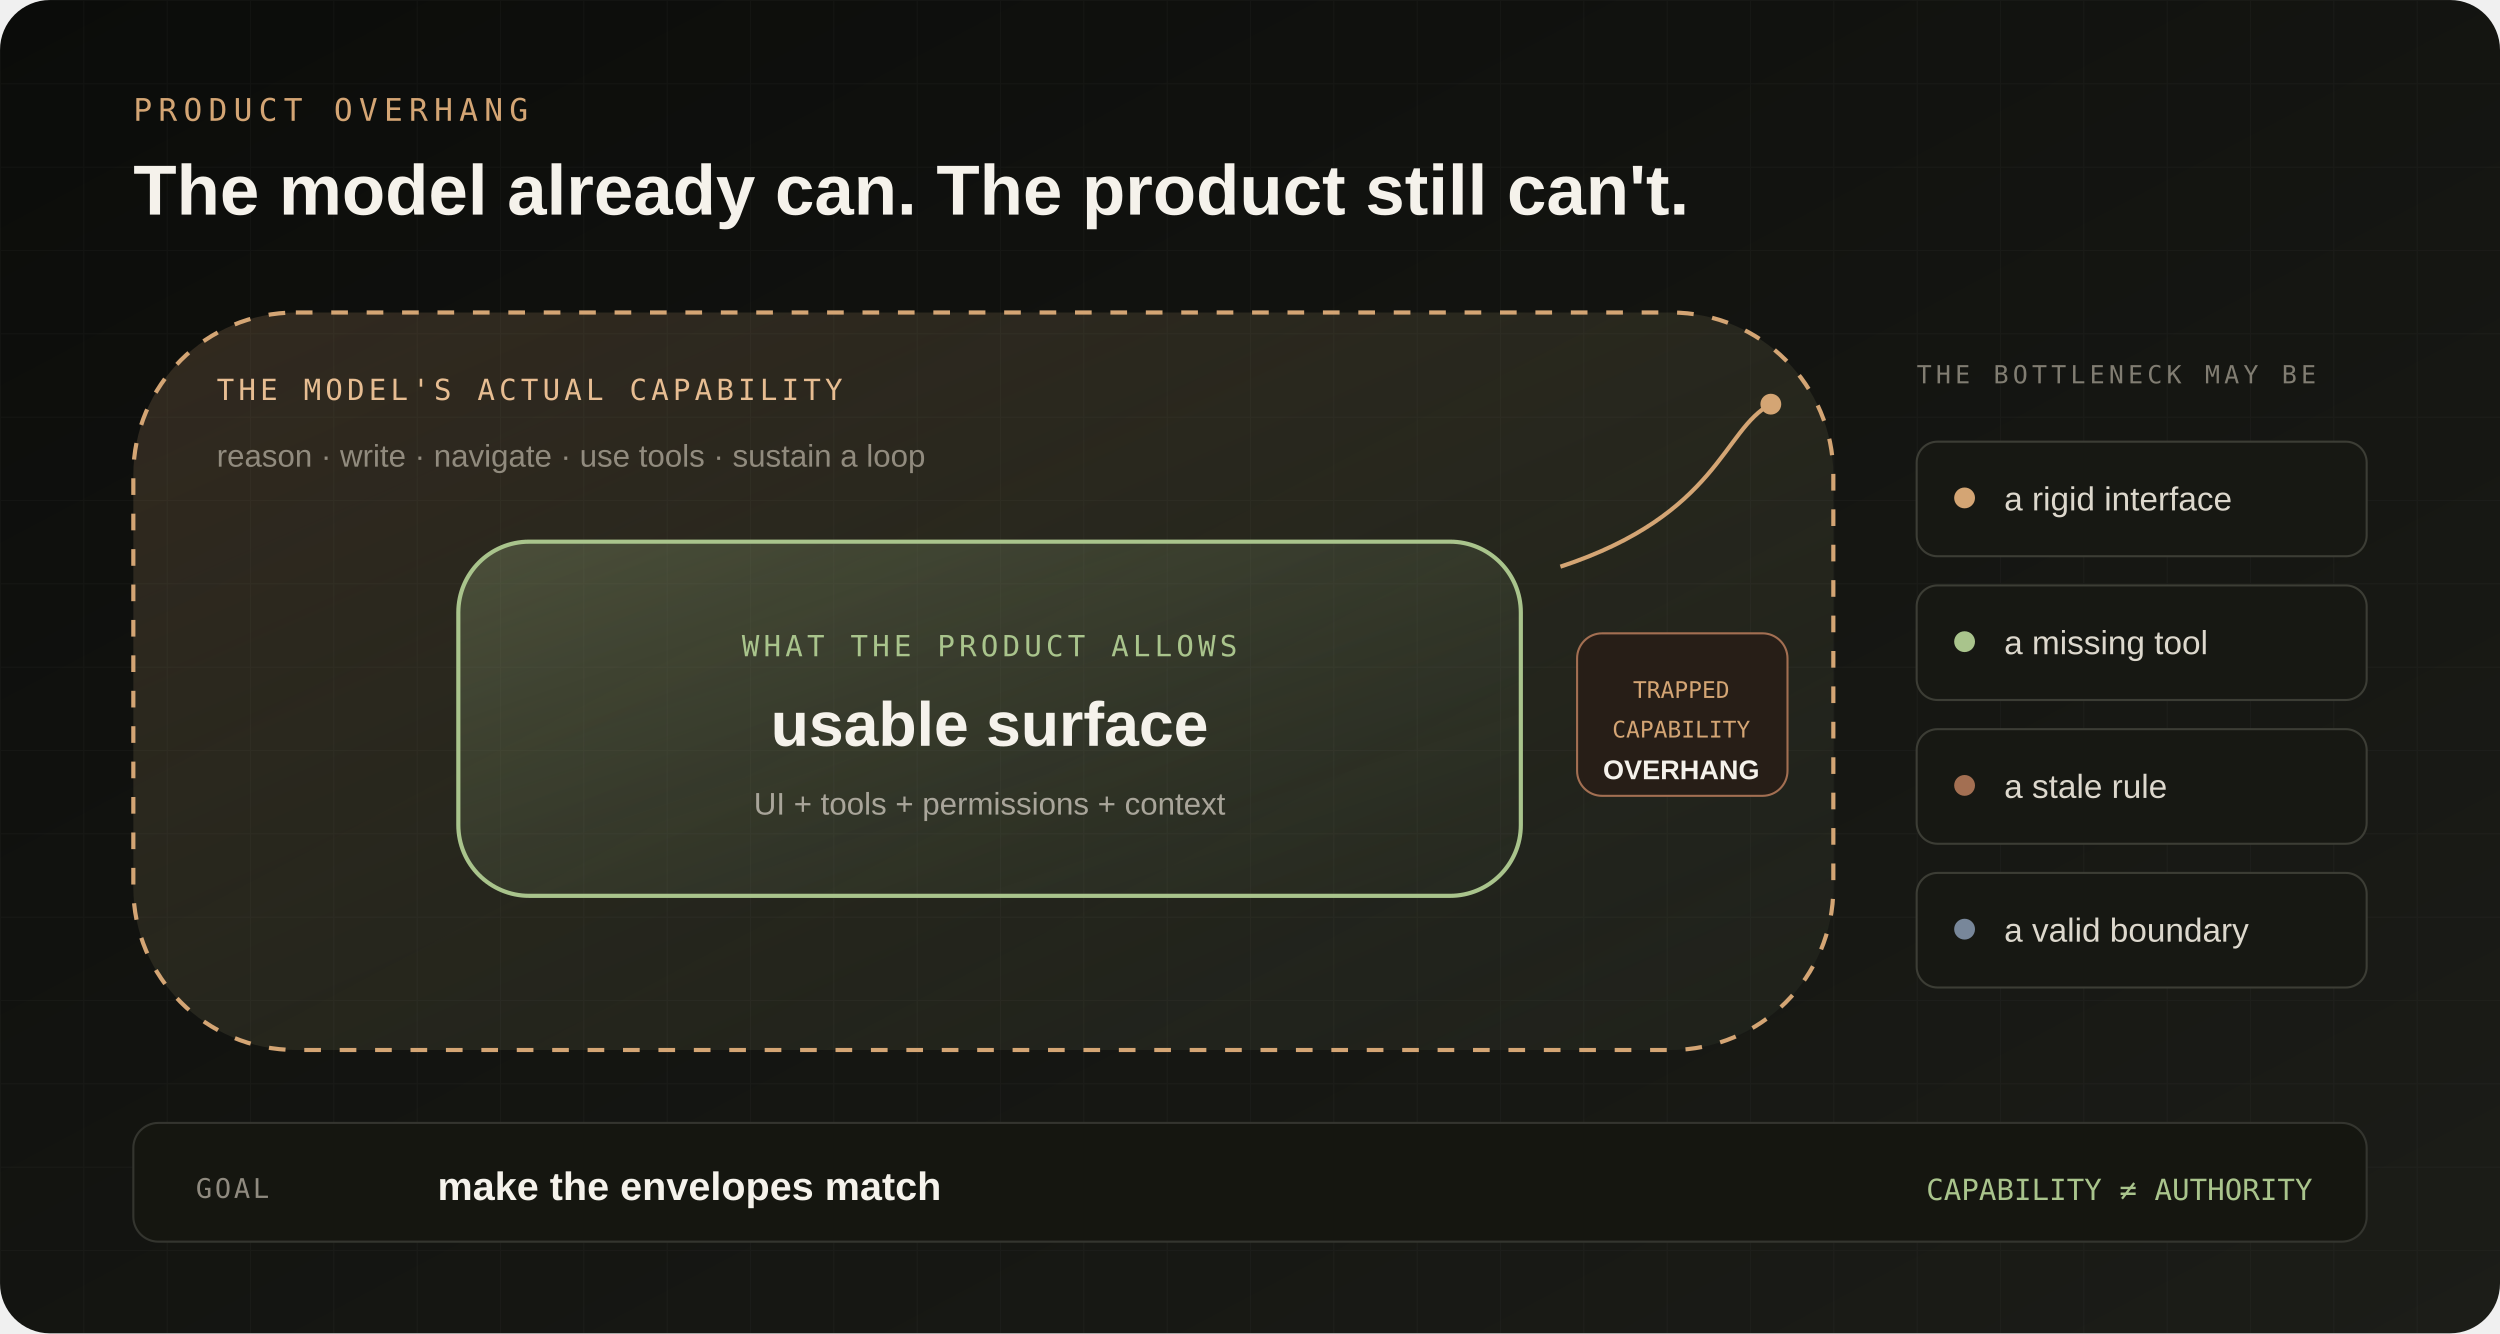
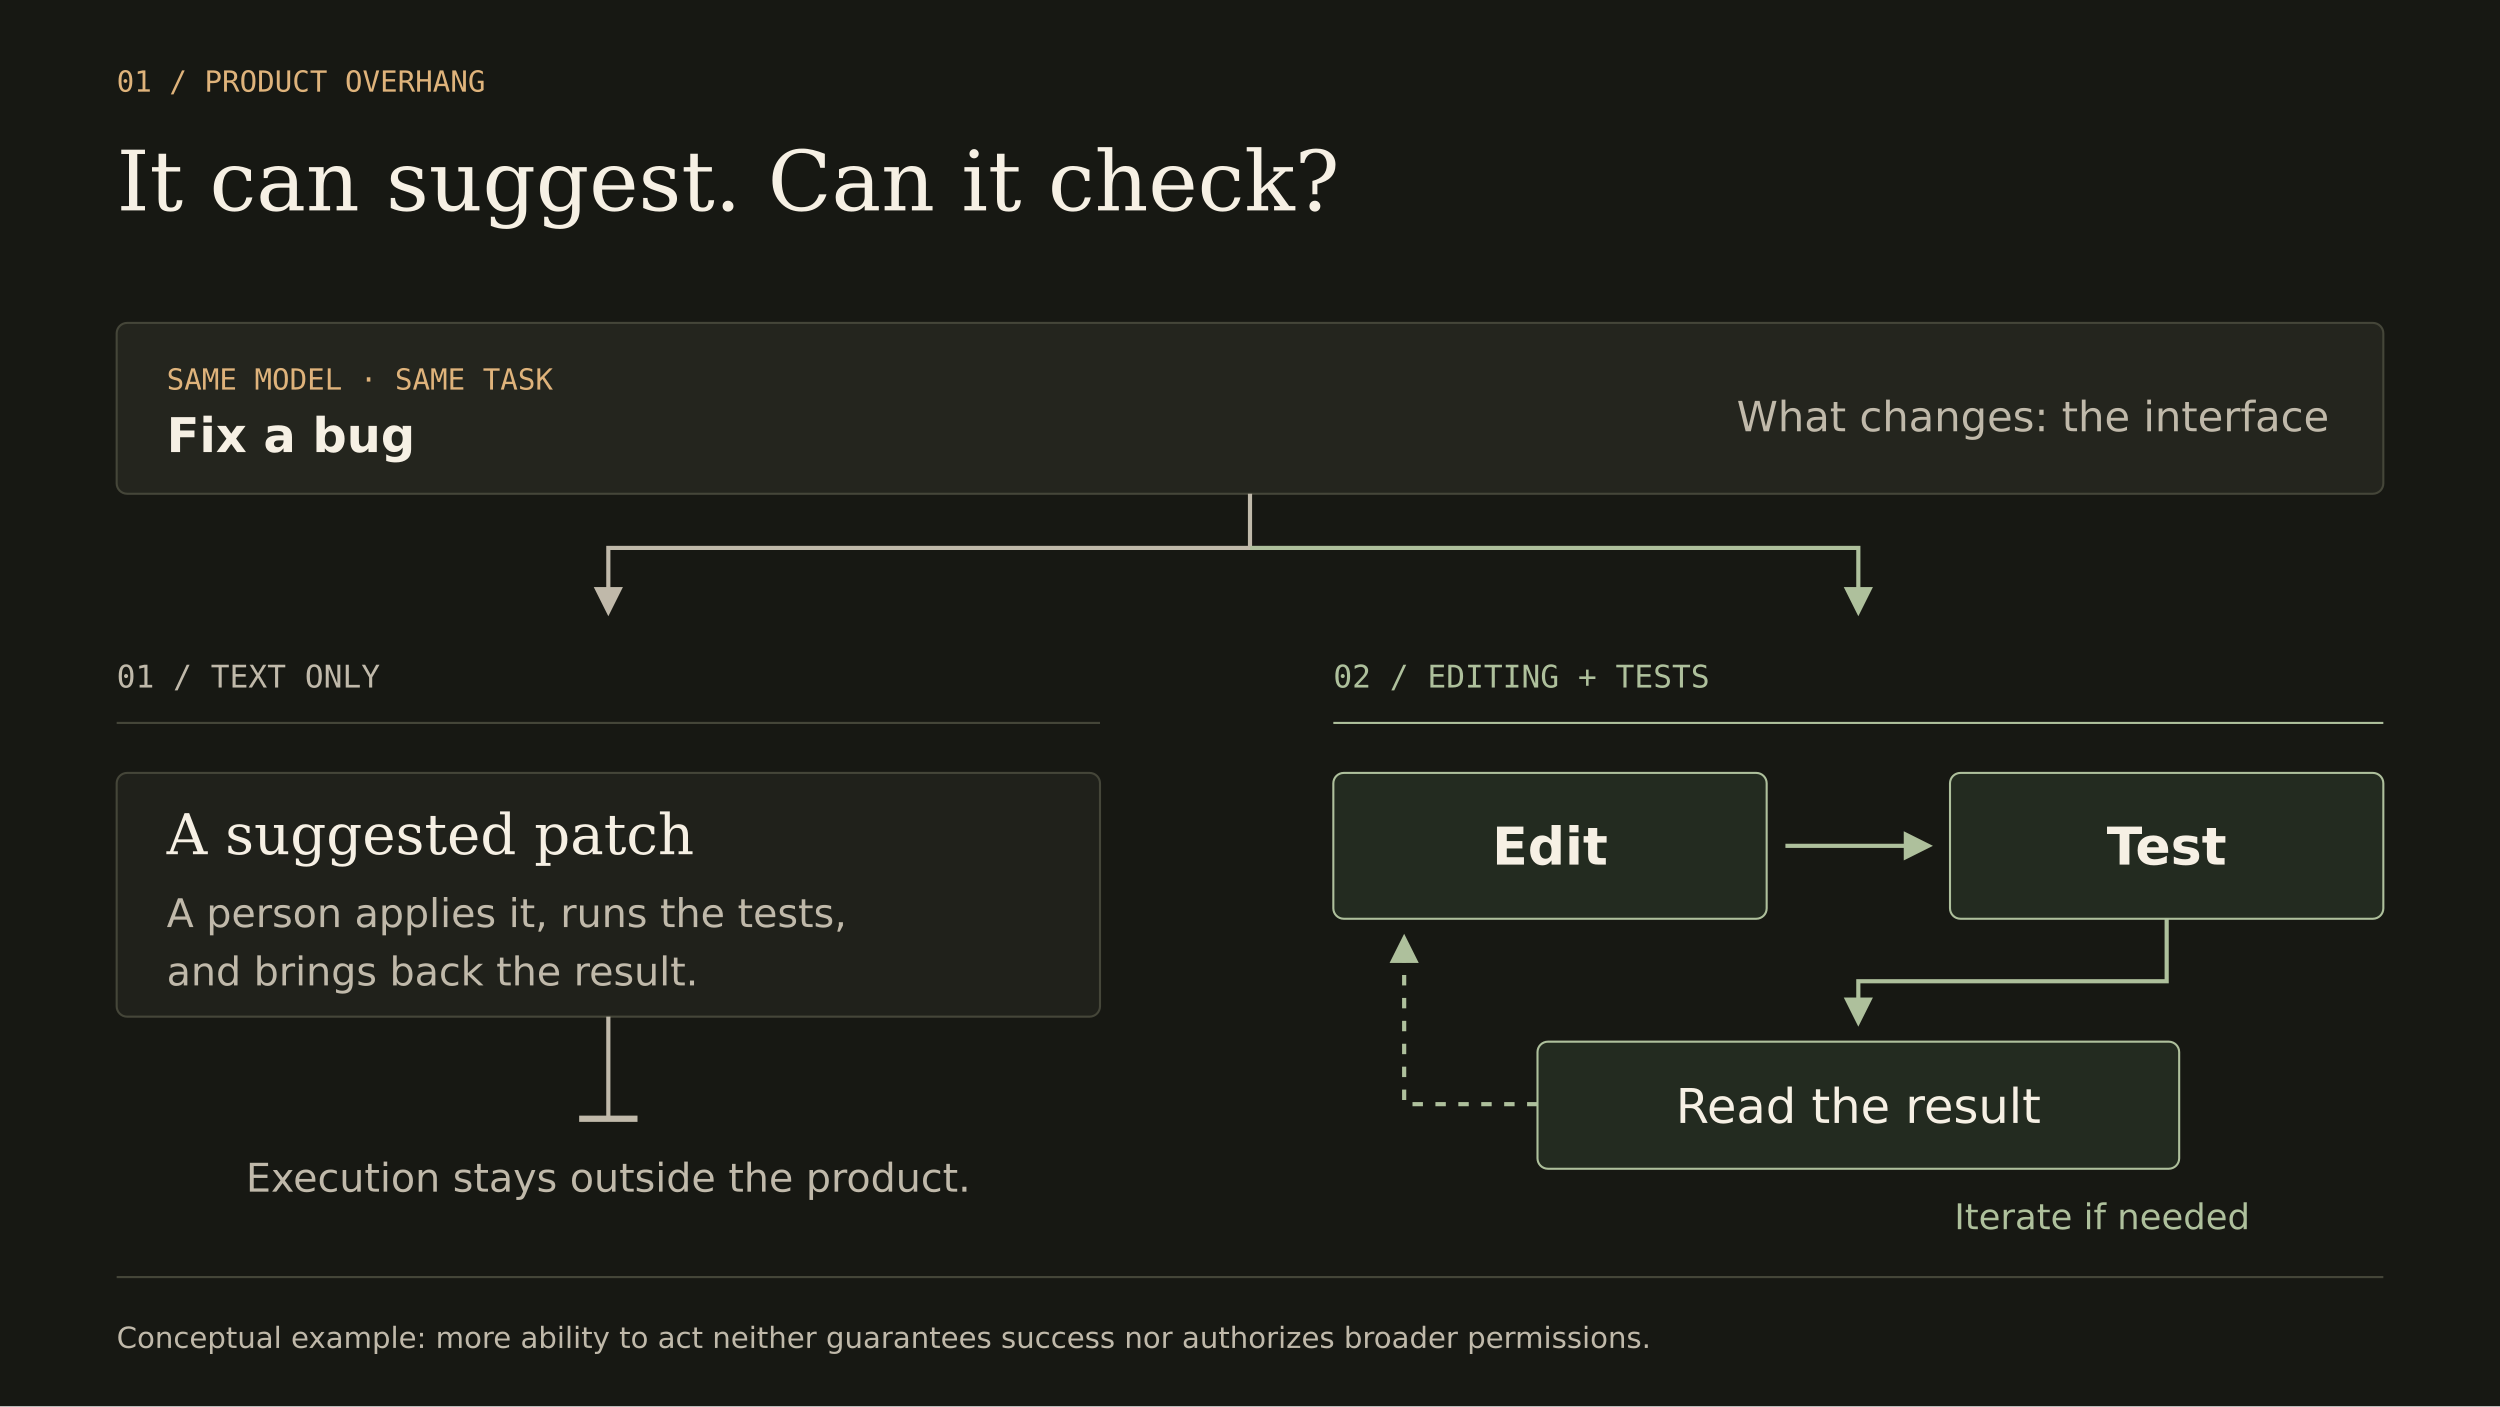
- <svg xmlns="http://www.w3.org/2000/svg" viewBox="0 0 1200 640" role="img" aria-labelledby="title desc">
+ <svg xmlns="http://www.w3.org/2000/svg" viewBox="0 0 1200 675" role="img" aria-labelledby="title desc">
  <defs>
-     <linearGradient id="bg" x1="0" y1="0" x2="1" y2="1">
-       <stop stop-color="#0b0c0a" />
-       <stop offset="1" stop-color="#1c1d18" />
-     </linearGradient>
-     <linearGradient id="model" x1="0" y1="0" x2="1" y2="1">
-       <stop stop-color="#d4a574" stop-opacity=".18" />
-       <stop offset="1" stop-color="#a9c48c" stop-opacity=".05" />
-     </linearGradient>
-     <linearGradient id="product" x1="0" y1="0" x2="1" y2="1">
-       <stop stop-color="#a9c48c" stop-opacity=".25" />
-       <stop offset="1" stop-color="#526149" stop-opacity=".08" />
-     </linearGradient>
-     <pattern id="grid" width="40" height="40" patternUnits="userSpaceOnUse">
-       <path d="M40 0H0V40" fill="none" stroke="#fff" stroke-opacity=".025" />
-     </pattern>
+     <marker id="sage" viewBox="0 0 10 10" refX="8" refY="5" markerWidth="7" markerHeight="7" orient="auto">
+       <path d="M0 0L10 5L0 10Z" fill="#aec09c" />
+     </marker>
+     <marker id="amber" viewBox="0 0 10 10" refX="8" refY="5" markerWidth="7" markerHeight="7" orient="auto">
+       <path d="M0 0L10 5L0 10Z" fill="#dfb37b" />
+     </marker>
+     <marker id="rust" viewBox="0 0 10 10" refX="8" refY="5" markerWidth="7" markerHeight="7" orient="auto">
+       <path d="M0 0L10 5L0 10Z" fill="#df947d" />
+     </marker>
+     <marker id="muted" viewBox="0 0 10 10" refX="8" refY="5" markerWidth="7" markerHeight="7" orient="auto">
+       <path d="M0 0L10 5L0 10Z" fill="#c0b9aa" />
+     </marker>
  </defs>
-   <rect width="1200" height="640" rx="24" fill="url(#bg)" />
-   <rect width="1200" height="640" rx="24" fill="url(#grid)" />
-   <text x="64" y="58" fill="#d4a574" font-family="monospace" font-size="15" letter-spacing="3">PRODUCT OVERHANG</text>
-   <text x="64" y="103" fill="#f5f2eb" font-family="Arial, sans-serif" font-size="34" font-weight="700">The model already can. The product still can't.</text>
-   <rect x="64" y="150" width="816" height="354" rx="78" fill="url(#model)" stroke="#d4a574" stroke-width="2" stroke-dasharray="8 9" />
-   <text x="104" y="192" fill="#e7bd92" font-family="monospace" font-size="14" letter-spacing="2">THE MODEL'S ACTUAL CAPABILITY</text>
-   <text x="104" y="224" fill="#918b7e" font-family="Arial, sans-serif" font-size="15">reason · write · navigate · use tools · sustain a loop</text>
-   <rect x="220" y="260" width="510" height="170" rx="34" fill="url(#product)" stroke="#a9c48c" stroke-width="2" />
-   <text x="475" y="315" text-anchor="middle" fill="#a9c48c" font-family="monospace" font-size="14" letter-spacing="2">WHAT THE PRODUCT ALLOWS</text>
-   <text x="475" y="358" text-anchor="middle" fill="#f5f2eb" font-family="Arial, sans-serif" font-size="30" font-weight="700">usable surface</text>
-   <text x="475" y="391" text-anchor="middle" fill="#a9a59a" font-family="Arial, sans-serif" font-size="15">UI + tools + permissions + context</text>
-   <path d="M749 272C825 247 827 206 850 194" fill="none" stroke="#d4a574" stroke-width="2" />
-   <circle cx="850" cy="194" r="5" fill="#d4a574" />
-   <rect x="757" y="304" width="101" height="78" rx="12" fill="#271e17" stroke="#a36f52" />
-   <text x="807" y="335" text-anchor="middle" fill="#d4a574" font-family="monospace" font-size="11">TRAPPED</text>
-   <text x="807" y="354" text-anchor="middle" fill="#d4a574" font-family="monospace" font-size="11">CAPABILITY</text>
-   <text x="807" y="374" text-anchor="middle" fill="#f5f2eb" font-family="Arial, sans-serif" font-size="13" font-weight="700">OVERHANG</text>
-   <g transform="translate(920 164)">
-     <text x="0" y="20" fill="#817d72" font-family="monospace" font-size="12" letter-spacing="2">THE BOTTLENECK MAY BE</text>
-     <g transform="translate(0 48)">
-       <rect width="216" height="55" rx="10" fill="#171813" stroke="#3c3d35" />
-       <circle cx="23" cy="27" r="5" fill="#d4a574" />
-       <text x="42" y="33" fill="#ddd8cd" font-family="Arial, sans-serif" font-size="16">a rigid interface</text>
-     </g>
-     <g transform="translate(0 117)">
-       <rect width="216" height="55" rx="10" fill="#171813" stroke="#3c3d35" />
-       <circle cx="23" cy="27" r="5" fill="#a9c48c" />
-       <text x="42" y="33" fill="#ddd8cd" font-family="Arial, sans-serif" font-size="16">a missing tool</text>
-     </g>
-     <g transform="translate(0 186)">
-       <rect width="216" height="55" rx="10" fill="#171813" stroke="#3c3d35" />
-       <circle cx="23" cy="27" r="5" fill="#a36f52" />
-       <text x="42" y="33" fill="#ddd8cd" font-family="Arial, sans-serif" font-size="16">a stale rule</text>
-     </g>
-     <g transform="translate(0 255)">
-       <rect width="216" height="55" rx="10" fill="#171813" stroke="#3c3d35" />
-       <circle cx="23" cy="27" r="5" fill="#78879a" />
-       <text x="42" y="33" fill="#ddd8cd" font-family="Arial, sans-serif" font-size="16">a valid boundary</text>
-     </g>
-   </g>
-   <rect x="64" y="539" width="1072" height="57" rx="12" fill="#151610" stroke="#34352f" />
-   <text x="94" y="575" fill="#8f8a7f" font-family="monospace" font-size="13" letter-spacing="1.3">GOAL</text>
-   <text x="210" y="576" fill="#f5f2eb" font-family="Arial, sans-serif" font-size="19" font-weight="700">make the envelopes match</text>
-   <text x="1110" y="576" text-anchor="end" fill="#a9c48c" font-family="monospace" font-size="14">CAPABILITY ≠ AUTHORITY</text>
+   <rect x="0" y="0" width="1200" height="675" rx="0" fill="#171813" stroke="none" />
+   <text x="56" y="44" fill="#dfb37b" font-family="DejaVu Sans Mono, monospace" font-size="14" font-weight="400" text-anchor="start">01 / PRODUCT OVERHANG</text>
+   <text x="56" y="101" fill="#f6f0e4" font-family="Georgia, DejaVu Serif, serif" font-size="40" font-weight="400" text-anchor="start">It can suggest. Can it check?</text>
+   <rect x="56" y="155" width="1088" height="82" rx="5" fill="#24251e" stroke="#454639" />
+   <text x="80" y="187" fill="#dfb37b" font-family="DejaVu Sans Mono, monospace" font-size="14" font-weight="400" text-anchor="start">SAME MODEL · SAME TASK</text>
+   <text x="80" y="217" fill="#f6f0e4" font-family="DejaVu Sans, sans-serif" font-size="23" font-weight="600" text-anchor="start">Fix a bug</text>
+   <text x="1118" y="207" fill="#c0b9aa" font-family="DejaVu Sans, sans-serif" font-size="20" font-weight="400" text-anchor="end">What changes: the interface</text>
+   <path d="M600 237V263H292V293" fill="none" stroke="#c0b9aa" stroke-width="2" marker-end="url(#muted)" />
+   <path d="M600 263H892V293" fill="none" stroke="#aec09c" stroke-width="2" marker-end="url(#sage)" />
+   <text x="56" y="330" fill="#c0b9aa" font-family="DejaVu Sans Mono, monospace" font-size="15" font-weight="400" text-anchor="start">01 / TEXT ONLY</text>
+   <text x="640" y="330" fill="#aec09c" font-family="DejaVu Sans Mono, monospace" font-size="15" font-weight="400" text-anchor="start">02 / EDITING + TESTS</text>
+   <line x1="56" y1="347" x2="528" y2="347" stroke="#454639" stroke-width="1" />
+   <line x1="640" y1="347" x2="1144" y2="347" stroke="#aec09c" stroke-width="1" />
+   <rect x="56" y="371" width="472" height="117" rx="5" fill="#20211b" stroke="#454639" />
+   <text x="80" y="410" fill="#f6f0e4" font-family="Georgia, DejaVu Serif, serif" font-size="27" font-weight="400" text-anchor="start">A suggested patch</text>
+   <text x="80" y="445" fill="#c0b9aa" font-family="DejaVu Sans, sans-serif" font-size="19" font-weight="400" text-anchor="start">A person applies it, runs the tests,</text>
+   <text x="80" y="473" fill="#c0b9aa" font-family="DejaVu Sans, sans-serif" font-size="19" font-weight="400" text-anchor="start">and brings back the result.</text>
+   <line x1="292" y1="488" x2="292" y2="537" stroke="#c0b9aa" stroke-width="2" />
+   <line x1="278" y1="537" x2="306" y2="537" stroke="#c0b9aa" stroke-width="3" />
+   <text x="292" y="572" fill="#c0b9aa" font-family="DejaVu Sans, sans-serif" font-size="19" font-weight="400" text-anchor="middle">Execution stays outside the product.</text>
+   <rect x="640" y="371" width="208" height="70" rx="5" fill="#232b20" stroke="#aec09c" />
+   <rect x="936" y="371" width="208" height="70" rx="5" fill="#232b20" stroke="#aec09c" />
+   <text x="744" y="415" fill="#f6f0e4" font-family="DejaVu Sans, sans-serif" font-size="25" font-weight="600" text-anchor="middle">Edit</text>
+   <text x="1040" y="415" fill="#f6f0e4" font-family="DejaVu Sans, sans-serif" font-size="25" font-weight="600" text-anchor="middle">Test</text>
+   <path d="M857 406H925" fill="none" stroke="#aec09c" stroke-width="2" marker-end="url(#sage)" />
+   <path d="M1040 441V471H892V490" fill="none" stroke="#aec09c" stroke-width="2" marker-end="url(#sage)" />
+   <rect x="738" y="500" width="308" height="61" rx="5" fill="#232b20" stroke="#aec09c" />
+   <text x="892" y="539" fill="#f6f0e4" font-family="DejaVu Sans, sans-serif" font-size="23" font-weight="400" text-anchor="middle">Read the result</text>
+   <path d="M738 530H674V451" fill="none" stroke="#aec09c" stroke-width="2" stroke-dasharray="5 6" marker-end="url(#sage)" />
+   <text x="1080" y="590" fill="#aec09c" font-family="DejaVu Sans, sans-serif" font-size="17" font-weight="400" text-anchor="end">Iterate if needed</text>
+   <line x1="56" y1="613" x2="1144" y2="613" stroke="#454639" stroke-width="1" />
+   <text x="56" y="647" fill="#c0b9aa" font-family="DejaVu Sans, sans-serif" font-size="14" font-weight="400" text-anchor="start">Conceptual example: more ability to act neither guarantees success nor authorizes broader permissions.</text>
</svg>
